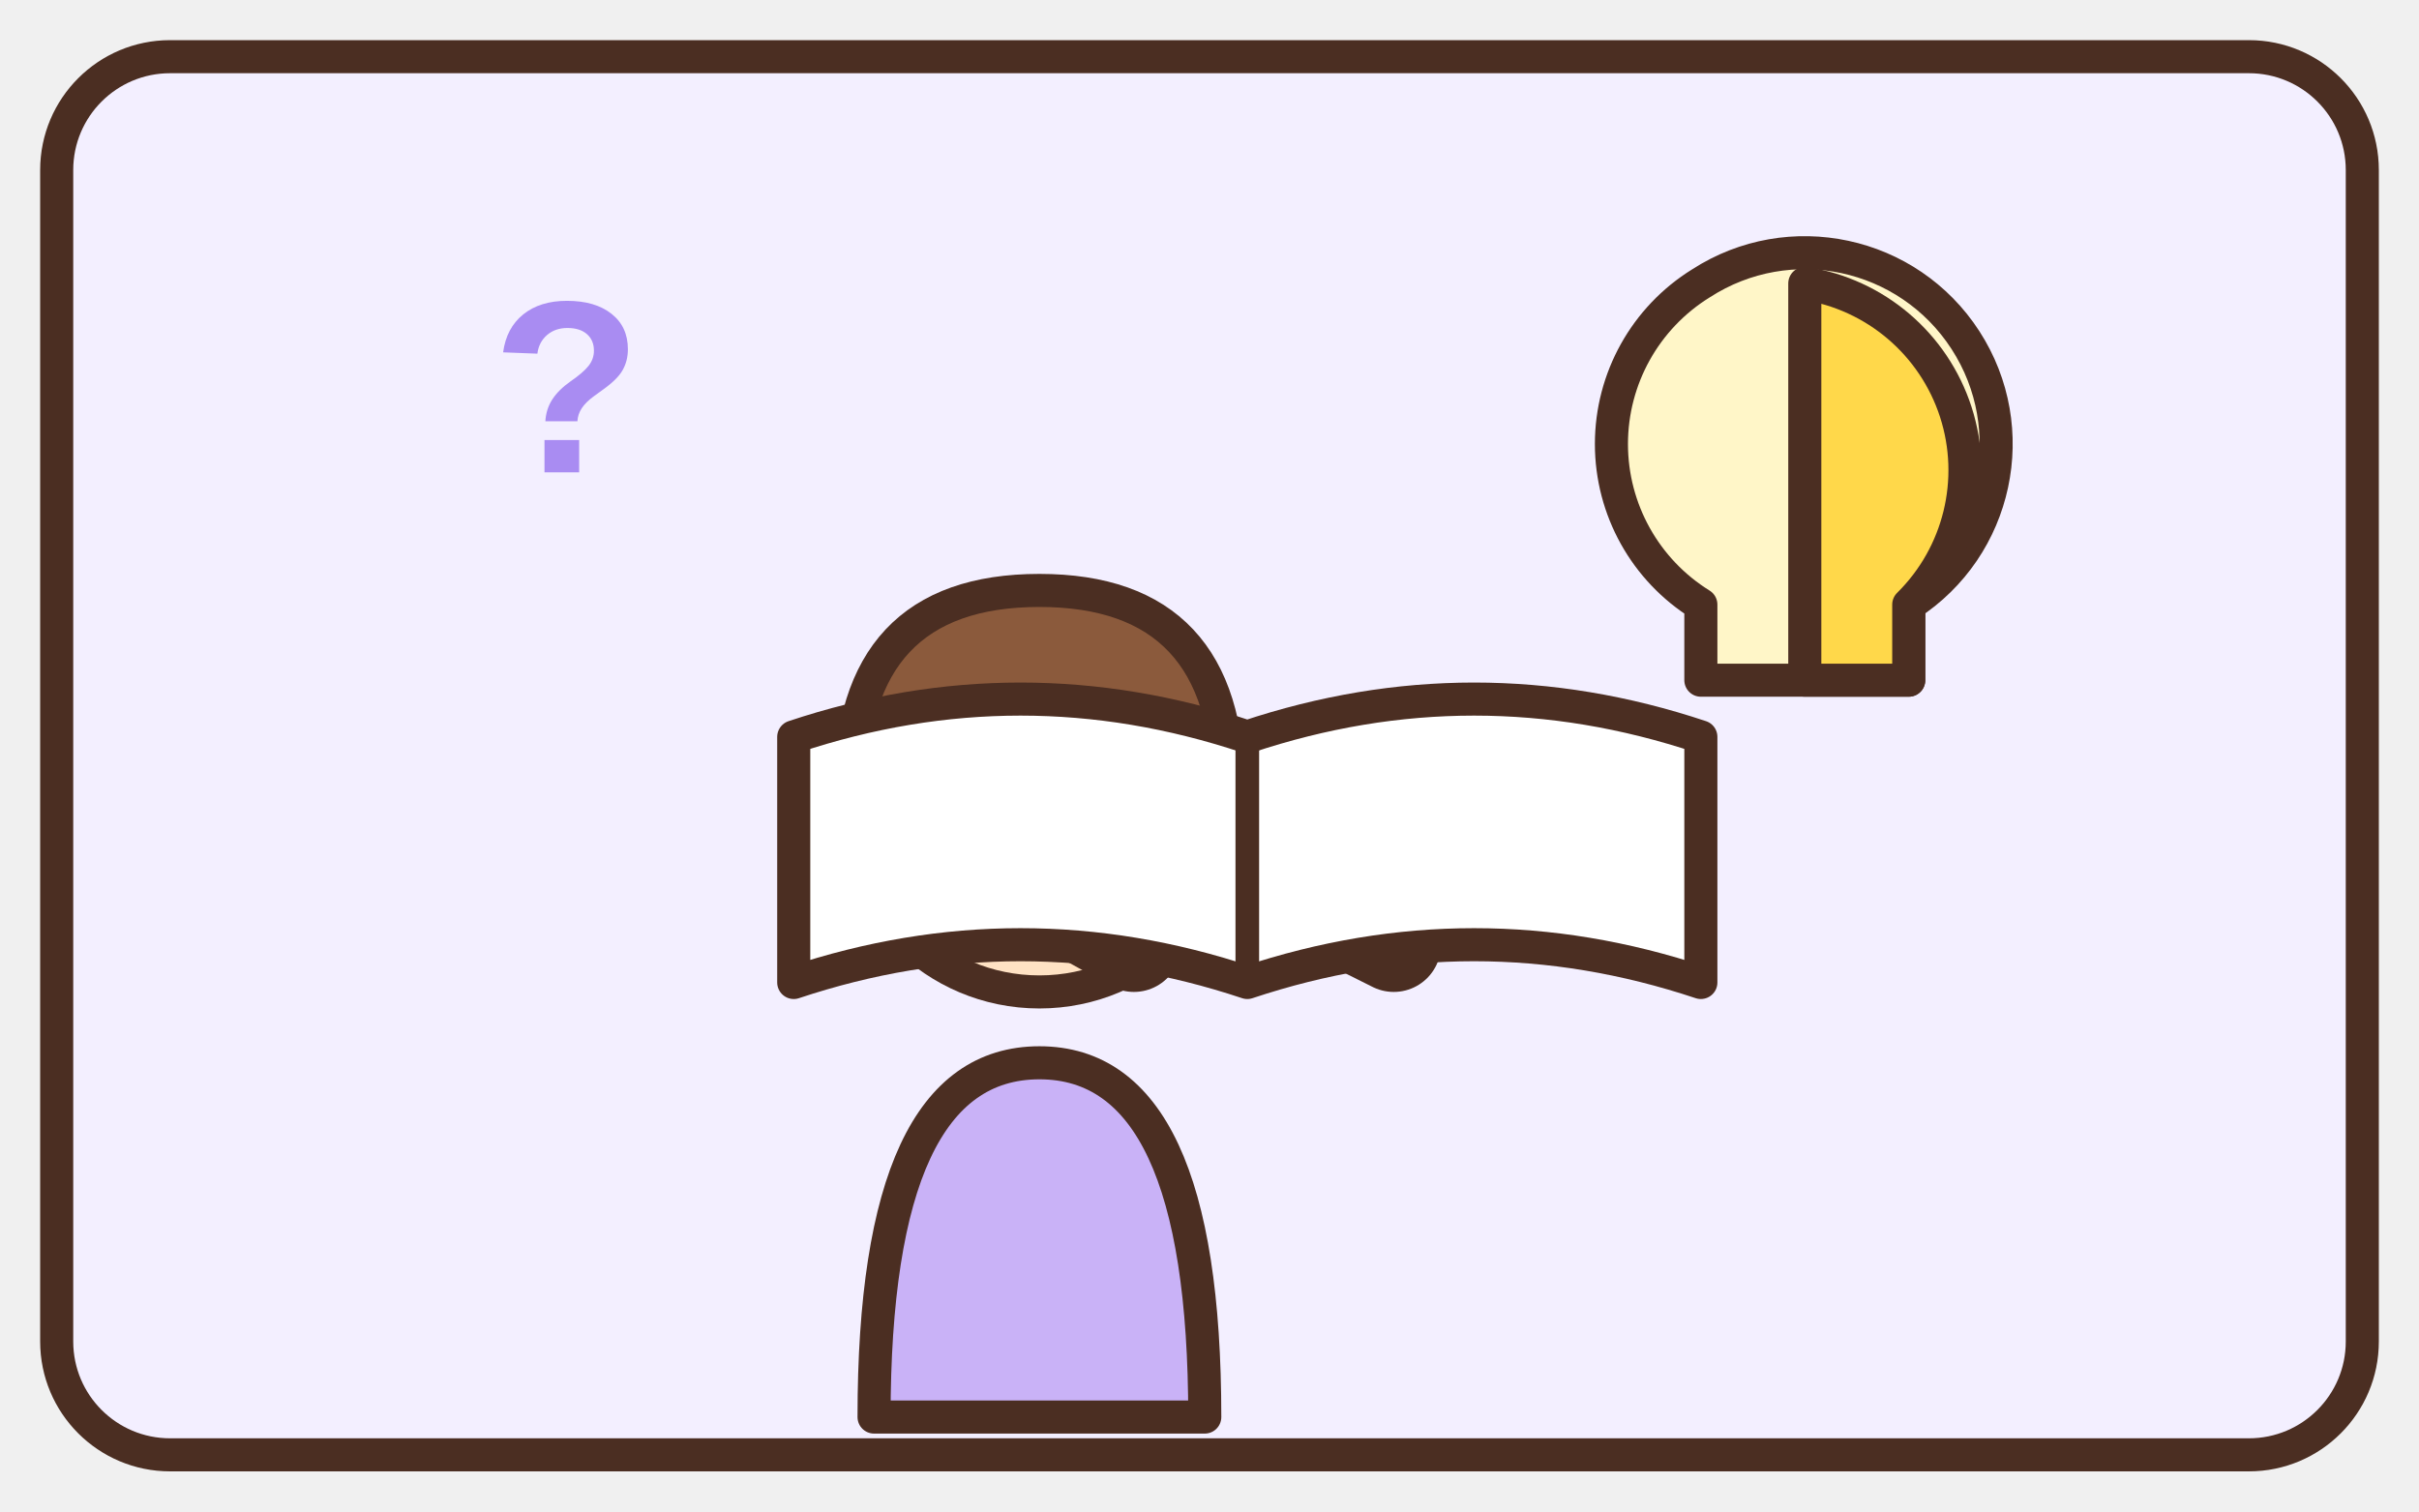
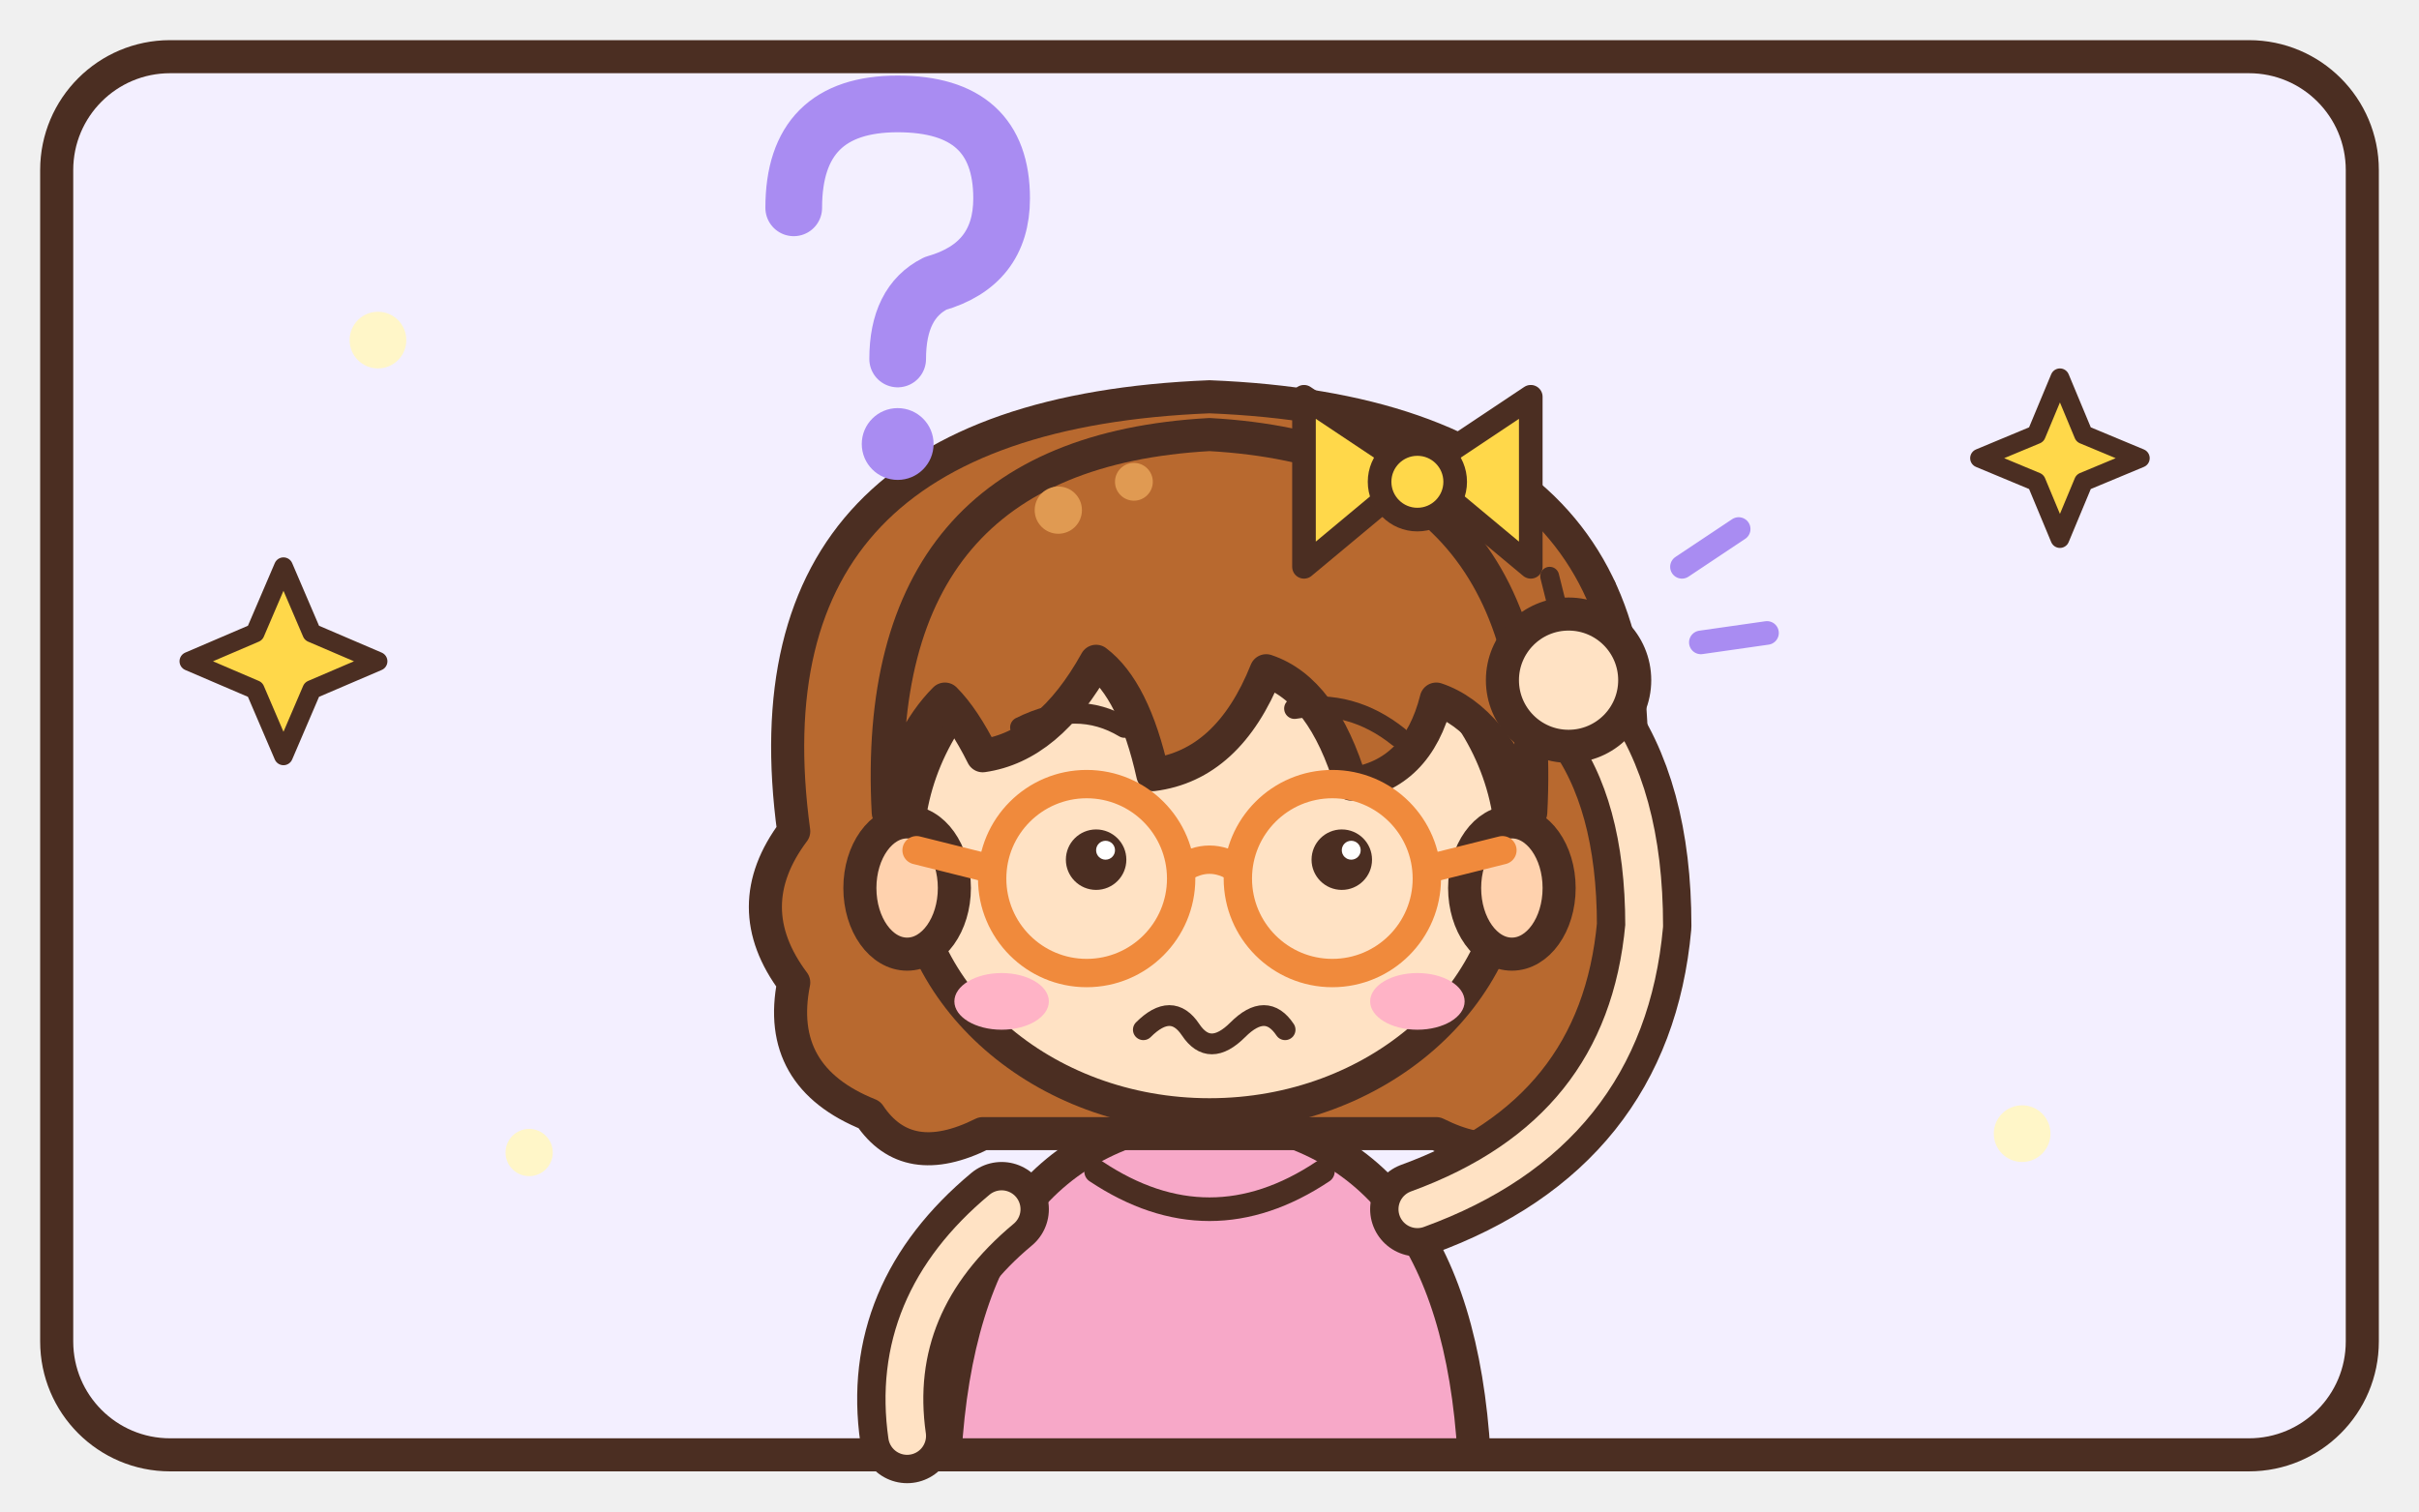
<svg xmlns="http://www.w3.org/2000/svg" viewBox="0 0 256 160">
  <g stroke="#4b2e22" stroke-width="3.5" stroke-linejoin="round" stroke-linecap="round">
    <rect x="6" y="6" width="244" height="148" rx="12" fill="#f3efff" />
-     <path d="M92.5 150.0Q92.5 112.5 110.0 112.5Q127.5 112.5 127.5 150.0Z" fill="#c9b2f7" />
-     <circle cx="110" cy="85.0" r="20.0" fill="#ffe2c4" />
-     <path d="M90.0 83.8Q90.0 62.5 110.0 62.5Q130.0 62.5 130.0 83.8Q120.0 73.8 110.0 75.0Q100.0 73.8 90.0 83.8Z" fill="#8b5a3c" />
-     <g stroke="none" fill="#4b2e22">
-       <circle cx="102.5" cy="87.5" r="2.8" />
-       <circle cx="117.5" cy="87.5" r="2.8" />
+     <g fill="#fff6c8" stroke="none">
+       <circle cx="40" cy="36" r="3" />
+       <circle cx="214" cy="120" r="3" />
+       <circle cx="56" cy="122" r="2.5" />
    </g>
-     <path d="M105.0 95.0q5.0 5.0 10.0 0" fill="none" stroke-width="2" />
-     <g fill="#ff9bb5" opacity=".7" stroke="none">
-       <ellipse cx="96.2" cy="93.8" rx="4.2" ry="2.5" />
-       <ellipse cx="123.8" cy="93.8" rx="4.2" ry="2.5" />
+     <path d="M30 60l3 7 7 3-7 3-3 7-3-7-7-3 7-3Z" fill="#ffd84a" stroke-width="2" />
+     <path d="M218 40l2.5 6 6 2.5-6 2.5-2.5 6-2.5-6-6-2.5 6-2.5Z" fill="#ffd84a" stroke-width="2" />
+     <path d="M100 154q2-34 28-36 26 2 28 36Z" fill="#f7a8c8" />
+     <path d="M116 124q12 8 24 0" fill="none" stroke-width="2.5" />
+     <path d="M106 128q-12 10-10 24" fill="none" stroke-width="10" />
+     <path d="M106 128q-12 10-10 24" fill="none" stroke="#ffe2c4" stroke-width="4" />
+     <path d="M84 88q-6-44 44-46 50 2 44 46q6 8 0 16q2 10-8 14q-4 6-12 2H104q-8 4-12-2q-10-4-8-14q-6-8 0-16Z" fill="#b8692f" />
+     <ellipse cx="128" cy="90" rx="32" ry="28" fill="#ffe2c4" />
+     <ellipse cx="96" cy="94" rx="5" ry="7" fill="#ffd2ae" />
+     <ellipse cx="160" cy="94" rx="5" ry="7" fill="#ffd2ae" />
+     <path d="M94 86q-2-38 34-40 36 2 34 40q-4-10-10-12q-2 8-9 9q-3-10-9-12q-4 10-12 11q-2-9-6-12q-5 9-12 10q-2-4-4-6q-4 4-6 12Z" fill="#b8692f" />
+     <g fill="#e09a52" stroke="none">
+       <circle cx="112" cy="54" r="2.5" />
+       <circle cx="120" cy="51" r="2" />
    </g>
-     <path d="M97.5 87.5L120.0 100.0" stroke="#4b2e22" stroke-width="10" />
-     <path d="M97.5 87.5L120.0 100.0" stroke="#ffe2c4" stroke-width="4" />
-     <path d="M122.5 87.5L147.5 100.0" stroke="#4b2e22" stroke-width="10" />
-     <path d="M122.5 87.5L147.5 100.0" stroke="#ffe2c4" stroke-width="4" />
-     <path d="M84 104q24-8 48 0 24-8 48 0v-26q-24-8-48 0-24-8-48 0Z" fill="#ffffff" />
-     <path d="M132 78v26" stroke-width="2.5" />
-     <path d="M180 30a20 20 0 0 1 22 34v8h-22v-8a20 20 0 0 1 0-34Z" fill="#fff6c8" />
-     <path d="M191 30v34" stroke-width="2.5" stroke-dasharray="3 4" />
-     <path d="M191 30a20 20 0 0 1 11 34v8h-11Z" fill="#ffd84a" />
-     <text x="60" y="50" font-family="'Arial Rounded MT Bold','Fredoka',Arial,sans-serif" font-size="26" font-weight="700" text-anchor="middle" fill="#a98cf2" stroke="none">?</text>
+     <path d="M150 50l-12-8v18Zm0 0l12-8v18Z" fill="#ffd84a" stroke-width="2.5" />
+     <circle cx="150" cy="51" r="4" fill="#ffd84a" stroke-width="2.5" />
+     <g fill="none" stroke="#f08a3c" stroke-width="3">
+       <circle cx="115" cy="93" r="10" />
+       <circle cx="141" cy="93" r="10" />
+       <path d="M125 92q3-2 6 0M105 92l-8-2M151 92l8-2" />
+     </g>
+     <g fill="#4b2e22" stroke="none">
+       <circle cx="116" cy="91" r="3.2" />
+       <circle cx="142" cy="91" r="3.2" />
+     </g>
+     <g fill="#fff" stroke="none">
+       <circle cx="117" cy="90" r="1" />
+       <circle cx="143" cy="90" r="1" />
+     </g>
+     <path d="M108 77q6-3 11 0" fill="none" stroke-width="2.2" />
+     <path d="M137 75q6-1 11 3" fill="none" stroke-width="2.2" />
+     <ellipse cx="106" cy="106" rx="5" ry="3" fill="#ffb3c6" stroke="none" />
+     <ellipse cx="150" cy="106" rx="5" ry="3" fill="#ffb3c6" stroke="none" />
+     <path d="M121 109q3-3 5 0t5 0t5 0" fill="none" stroke-width="2.2" />
+     <path d="M150 128q22-8 24-30q0-14-6-22" fill="none" stroke-width="10" />
+     <path d="M150 128q22-8 24-30q0-14-6-22" fill="none" stroke="#ffe2c4" stroke-width="4" />
+     <circle cx="166" cy="72" r="7" fill="#ffe2c4" />
+     <path d="M161 67l-2-4M165 65l-1-4M169 66l1-4" fill="none" stroke-width="2" />
+     <path d="M178 60l6-4M180 68l7-1" fill="none" stroke="#a98cf2" stroke-width="2.5" />
+     <path d="M84 22q0-11 11-11t11 10q0 7-7 9-4 2-4 8" fill="none" stroke="#a98cf2" stroke-width="6" />
  </g>
+   <circle cx="95" cy="47" r="3.8" fill="#a98cf2" />
</svg>
